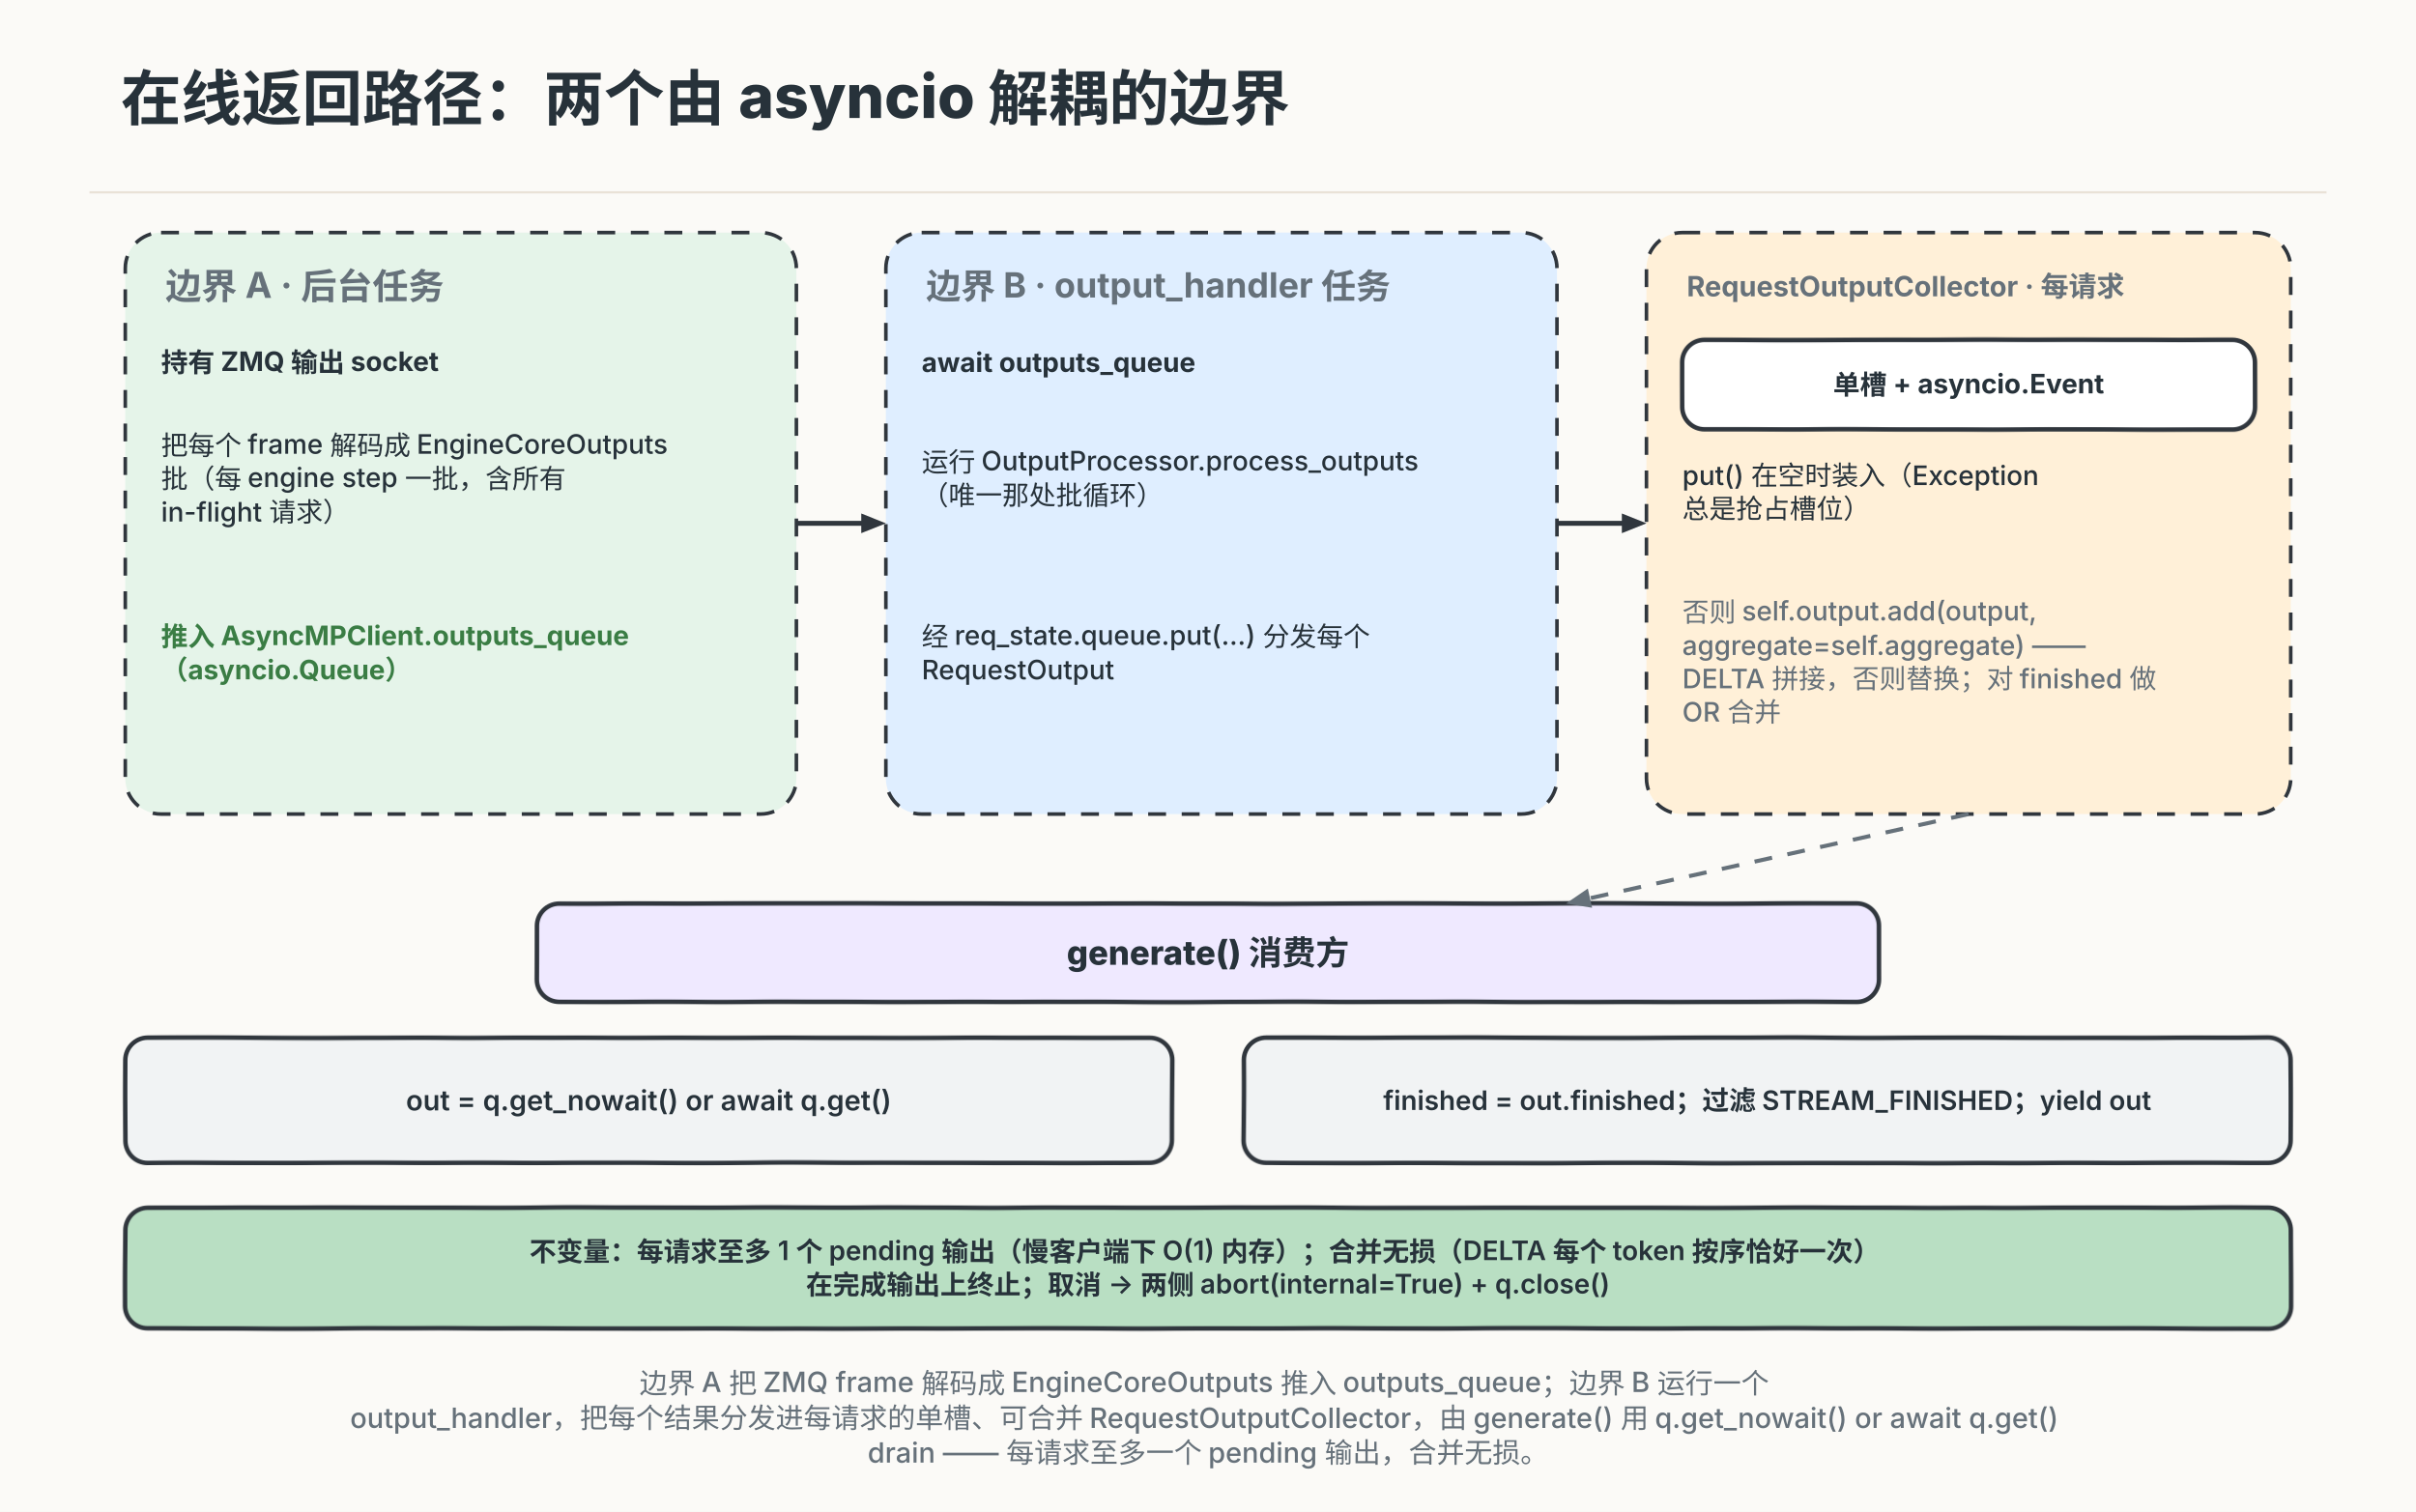
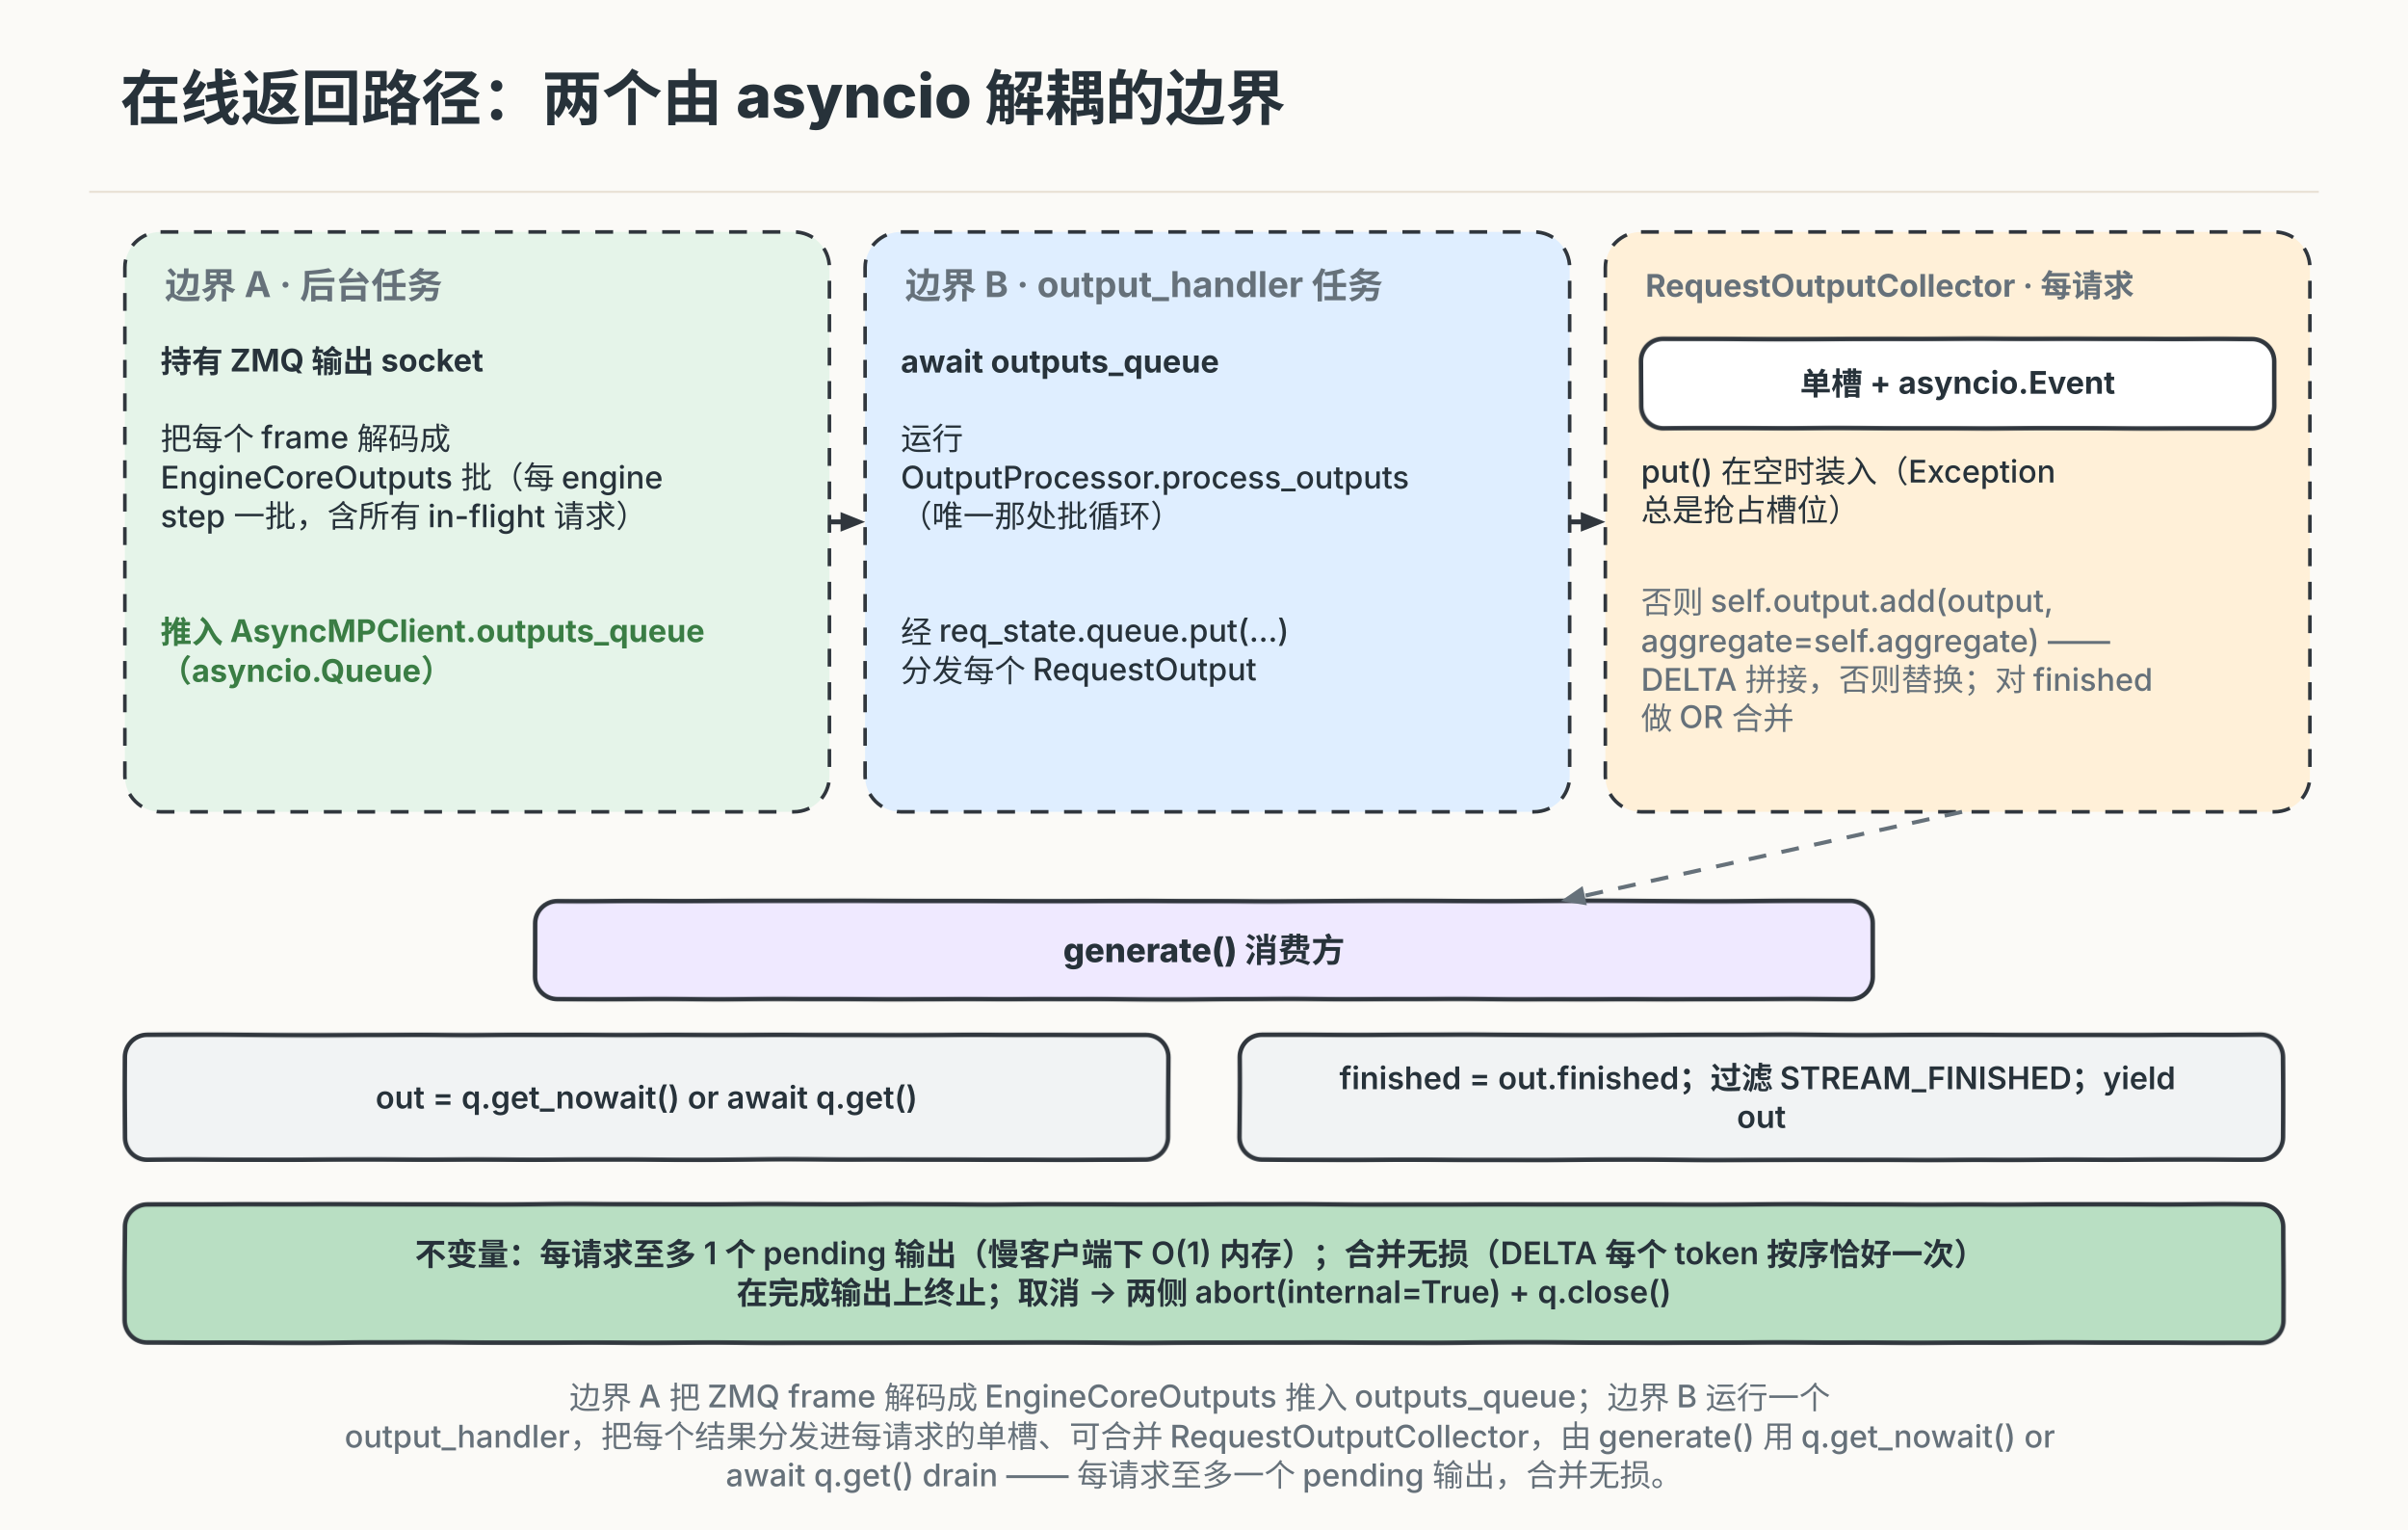
- <svg xmlns="http://www.w3.org/2000/svg" width="1080" height="676" viewBox="0 0 1080 676" role="img" aria-label="在线返回路径：两个由 asyncio 解耦的边界">
+ <svg xmlns="http://www.w3.org/2000/svg" width="1080" height="686" viewBox="0 0 1080 686" role="img" aria-label="在线返回路径：两个由 asyncio 解耦的边界">
  <defs>
    <filter id="roughen">
      <feTurbulence type="fractalNoise" baseFrequency="0.018" numOctaves="2" seed="7" result="noise" />
      <feDisplacementMap in="SourceGraphic" in2="noise" scale="0.55" />
    </filter>
    <marker id="arrow" viewBox="0 0 12 12" refX="9.2" refY="6" markerUnits="userSpaceOnUse" markerWidth="12" markerHeight="12" orient="auto-start-reverse">
      <path d="M 1.5 2 L 11 6 L 1.5 10 z" fill="#30363d" />
    </marker>
    <style>
    text { font-family: Inter, -apple-system, BlinkMacSystemFont, "Segoe UI", "PingFang SC", "Noto Sans CJK SC", Arial, sans-serif; }
    .rough { filter: url(#roughen); }
  </style>
  </defs>
-   <rect width="1080" height="676" fill="#fbfaf7" />
+   <rect width="1080" height="686" fill="#fbfaf7" />
  <path d="M 40 86 H 1040" stroke="#e9e2d7" stroke-width="1" />
  <text x="54" y="53.72" text-anchor="start" font-size="27" font-weight="800" fill="#27323a">
    <tspan x="54" dy="0">在线返回路径：两个由 asyncio 解耦的边界</tspan>
  </text>
-   <rect x="56" y="104" width="300" height="260" rx="16" fill="#e5f4e9" stroke="#30363d" stroke-width="1.6" stroke-dasharray="8 7" />
+   <rect x="56" y="104" width="316" height="260" rx="16" fill="#e5f4e9" stroke="#30363d" stroke-width="1.6" stroke-dasharray="8 7" />
  <text x="74" y="133.76" text-anchor="start" font-size="16" font-weight="700" fill="#66717a">
    <tspan x="74" dy="0">边界 A  ·  后台任务</tspan>
  </text>
-   <text x="72" y="166.32" text-anchor="start" font-size="12" font-weight="700" fill="#27323a">
+   <text x="72" y="167.04" text-anchor="start" font-size="14" font-weight="700" fill="#27323a">
    <tspan x="72" dy="0">持有 ZMQ 输出 socket</tspan>
  </text>
-   <text x="72" y="203.44" text-anchor="start" font-size="12" font-weight="500" fill="#27323a">
-     <tspan x="72" dy="0">把每个 frame 解码成 EngineCoreOutputs</tspan>
-     <tspan x="72" dy="14.88">批（每 engine step 一批，含所有</tspan>
-     <tspan x="72" dy="14.88">in-flight 请求）</tspan>
+   <text x="72" y="201.68" text-anchor="start" font-size="14" font-weight="500" fill="#27323a">
+     <tspan x="72" dy="0">把每个 frame 解码成</tspan>
+     <tspan x="72" dy="17.36">EngineCoreOutputs 批（每 engine</tspan>
+     <tspan x="72" dy="17.36">step 一批，含所有 in-flight 请求）</tspan>
  </text>
-   <text x="72" y="288.88" text-anchor="start" font-size="12" font-weight="700" fill="#3a7d44">
+   <text x="72" y="288.36" text-anchor="start" font-size="14" font-weight="700" fill="#3a7d44">
    <tspan x="72" dy="0">推入 AsyncMPClient.outputs_queue</tspan>
-     <tspan x="72" dy="14.88">（asyncio.Queue）</tspan>
+     <tspan x="72" dy="17.36">（asyncio.Queue）</tspan>
  </text>
-   <rect x="396" y="104" width="300" height="260" rx="16" fill="#dfeeff" stroke="#30363d" stroke-width="1.6" stroke-dasharray="8 7" />
-   <text x="414" y="133.58" text-anchor="start" font-size="15.5" font-weight="700" fill="#66717a">
-     <tspan x="414" dy="0">边界 B · output_handler 任务</tspan>
+   <rect x="388" y="104" width="316" height="260" rx="16" fill="#dfeeff" stroke="#30363d" stroke-width="1.6" stroke-dasharray="8 7" />
+   <text x="406" y="133.76" text-anchor="start" font-size="16" font-weight="700" fill="#66717a">
+     <tspan x="406" dy="0">边界 B · output_handler 任务</tspan>
  </text>
-   <text x="412" y="166.32" text-anchor="start" font-size="12" font-weight="700" fill="#27323a">
-     <tspan x="412" dy="0">await outputs_queue</tspan>
+   <text x="404" y="167.04" text-anchor="start" font-size="14" font-weight="700" fill="#27323a">
+     <tspan x="404" dy="0">await outputs_queue</tspan>
  </text>
-   <text x="412" y="210.88" text-anchor="start" font-size="12" font-weight="500" fill="#27323a">
-     <tspan x="412" dy="0">运行 OutputProcessor.process_outputs</tspan>
-     <tspan x="412" dy="14.88">（唯一那处批循环）</tspan>
+   <text x="404" y="201.68" text-anchor="start" font-size="14" font-weight="500" fill="#27323a">
+     <tspan x="404" dy="0">运行</tspan>
+     <tspan x="404" dy="17.36">OutputProcessor.process_outputs</tspan>
+     <tspan x="404" dy="17.36">（唯一那处批循环）</tspan>
  </text>
-   <text x="412" y="288.88" text-anchor="start" font-size="12" font-weight="500" fill="#27323a">
-     <tspan x="412" dy="0">经 req_state.queue.put(...) 分发每个</tspan>
-     <tspan x="412" dy="14.88">RequestOutput</tspan>
+   <text x="404" y="288.36" text-anchor="start" font-size="14" font-weight="500" fill="#27323a">
+     <tspan x="404" dy="0">经 req_state.queue.put(...)</tspan>
+     <tspan x="404" dy="17.36">分发每个 RequestOutput</tspan>
  </text>
-   <rect x="736" y="104" width="288" height="260" rx="16" fill="#fff0d8" stroke="#30363d" stroke-width="1.6" stroke-dasharray="8 7" />
-   <text x="754" y="132.5" text-anchor="start" font-size="12.5" font-weight="700" fill="#66717a">
-     <tspan x="754" dy="0">RequestOutputCollector  ·  每请求</tspan>
+   <rect x="720" y="104" width="316" height="260" rx="16" fill="#fff0d8" stroke="#30363d" stroke-width="1.6" stroke-dasharray="8 7" />
+   <text x="738" y="133.04" text-anchor="start" font-size="14" font-weight="700" fill="#66717a">
+     <tspan x="738" dy="0">RequestOutputCollector  ·  每请求</tspan>
  </text>
-   <rect class="rough" x="752" y="152" width="256" height="40" rx="10" fill="#fff" stroke="#30363d" stroke-width="2" />
-   <text x="880" y="176.32" text-anchor="middle" font-size="12" font-weight="700" fill="#27323a">
-     <tspan x="880" dy="0">单槽 + asyncio.Event</tspan>
+   <rect class="rough" x="736" y="152" width="284" height="40" rx="10" fill="#fff" stroke="#30363d" stroke-width="2" />
+   <text x="878" y="177.04" text-anchor="middle" font-size="14" font-weight="700" fill="#27323a">
+     <tspan x="878" dy="0">单槽 + asyncio.Event</tspan>
  </text>
-   <text x="752" y="216.88" text-anchor="start" font-size="12" font-weight="500" fill="#27323a">
-     <tspan x="752" dy="0">put() 在空时装入（Exception</tspan>
-     <tspan x="752" dy="14.88">总是抢占槽位）</tspan>
+   <text x="736" y="216.36" text-anchor="start" font-size="14" font-weight="500" fill="#27323a">
+     <tspan x="736" dy="0">put() 在空时装入（Exception</tspan>
+     <tspan x="736" dy="17.36">总是抢占槽位）</tspan>
  </text>
-   <text x="752" y="278" text-anchor="start" font-size="12" font-weight="500" fill="#66717a">
-     <tspan x="752" dy="0">否则 self.output.add(output,</tspan>
-     <tspan x="752" dy="14.88">aggregate=self.aggregate) ——</tspan>
-     <tspan x="752" dy="14.88">DELTA 拼接，否则替换；对 finished 做</tspan>
-     <tspan x="752" dy="14.88">OR 合并</tspan>
+   <text x="736" y="275" text-anchor="start" font-size="14" font-weight="500" fill="#66717a">
+     <tspan x="736" dy="0">否则 self.output.add(output,</tspan>
+     <tspan x="736" dy="17.36">aggregate=self.aggregate) ——</tspan>
+     <tspan x="736" dy="17.36">DELTA 拼接，否则替换；对 finished</tspan>
+     <tspan x="736" dy="17.36">做 OR 合并</tspan>
  </text>
-   <path d="M 356 234 L 389.0 234.0" fill="none" stroke="#30363d" stroke-width="2.2" />
-   <path d="M 396 234 L 385.0 238.4 L 385.0 229.6 z" fill="#30363d" />
-   <path d="M 696 234 L 729.0 234.0" fill="none" stroke="#30363d" stroke-width="2.2" />
-   <path d="M 736 234 L 725.0 238.4 L 725.0 229.6 z" fill="#30363d" />
+   <path d="M 372 234 L 381.0 234.0" fill="none" stroke="#30363d" stroke-width="2.2" />
+   <path d="M 388 234 L 377.0 238.4 L 377.0 229.6 z" fill="#30363d" />
+   <path d="M 704 234 L 713.0 234.0" fill="none" stroke="#30363d" stroke-width="2.2" />
+   <path d="M 720 234 L 709.0 238.4 L 709.0 229.6 z" fill="#30363d" />
  <rect class="rough" x="240" y="404" width="600" height="44" rx="10" fill="#efe9ff" stroke="#30363d" stroke-width="2" />
  <text x="540" y="431.4" text-anchor="middle" font-size="15" font-weight="800" fill="#27323a">
    <tspan x="540" dy="0">generate() 消费方</tspan>
  </text>
  <rect class="rough" x="56" y="464" width="468" height="56" rx="10" fill="#f1f3f4" stroke="#30363d" stroke-width="2" />
-   <text x="290" y="496.5" text-anchor="middle" font-size="12.5" font-weight="600" fill="#27323a">
+   <text x="290" y="497.04" text-anchor="middle" font-size="14" font-weight="600" fill="#27323a">
    <tspan x="290" dy="0">out = q.get_nowait() or await q.get()</tspan>
  </text>
  <rect class="rough" x="556" y="464" width="468" height="56" rx="10" fill="#f1f3f4" stroke="#30363d" stroke-width="2" />
-   <text x="790" y="496.32" text-anchor="middle" font-size="12" font-weight="600" fill="#27323a">
-     <tspan x="790" dy="0">finished = out.finished；过滤 STREAM_FINISHED；yield out</tspan>
+   <text x="790" y="488.36" text-anchor="middle" font-size="14" font-weight="600" fill="#27323a">
+     <tspan x="790" dy="0">finished = out.finished；过滤 STREAM_FINISHED；yield</tspan>
+     <tspan x="790" dy="17.36">out</tspan>
  </text>
  <path d="M 880 364 L 706.8 402.5" fill="none" stroke="#66717a" stroke-width="1.8" stroke-dasharray="8 7" />
  <path d="M 700 404 L 709.8 397.3 L 711.7 405.9 z" fill="#66717a" />
-   <rect class="rough" x="56" y="540" width="968" height="54" rx="10" fill="#b9dfc3" stroke="#30363d" stroke-width="2" />
-   <text x="540" y="563.88" text-anchor="middle" font-size="12" font-weight="600" fill="#27323a">
+   <rect class="rough" x="56" y="540" width="968" height="62" rx="10" fill="#b9dfc3" stroke="#30363d" stroke-width="2" />
+   <text x="540" y="567.36" text-anchor="middle" font-size="14" font-weight="600" fill="#27323a">
    <tspan x="540" dy="0">不变量：每请求至多 1 个 pending 输出（慢客户端下 O(1) 内存）；合并无损（DELTA 每个 token 按序恰好一次）</tspan>
-     <tspan x="540" dy="14.88">在完成输出上终止；取消 → 两侧 abort(internal=True) + q.close()</tspan>
+     <tspan x="540" dy="17.36">在完成输出上终止；取消 → 两侧 abort(internal=True) + q.close()</tspan>
  </text>
-   <text x="540" y="623" text-anchor="middle" font-size="12.5" font-weight="500" fill="#66717a">
+   <text x="540" y="631.68" text-anchor="middle" font-size="14" font-weight="500" fill="#66717a">
    <tspan x="540" dy="0">边界 A 把 ZMQ frame 解码成 EngineCoreOutputs 推入 outputs_queue；边界 B 运行一个</tspan>
-     <tspan x="540" dy="15.5">output_handler，把每个结果分发进每请求的单槽、可合并 RequestOutputCollector，由 generate() 用 q.get_nowait() or await q.get()</tspan>
-     <tspan x="540" dy="15.5">drain —— 每请求至多一个 pending 输出，合并无损。</tspan>
+     <tspan x="540" dy="17.36">output_handler，把每个结果分发进每请求的单槽、可合并 RequestOutputCollector，由 generate() 用 q.get_nowait() or</tspan>
+     <tspan x="540" dy="17.36">await q.get() drain —— 每请求至多一个 pending 输出，合并无损。</tspan>
  </text>
</svg>
